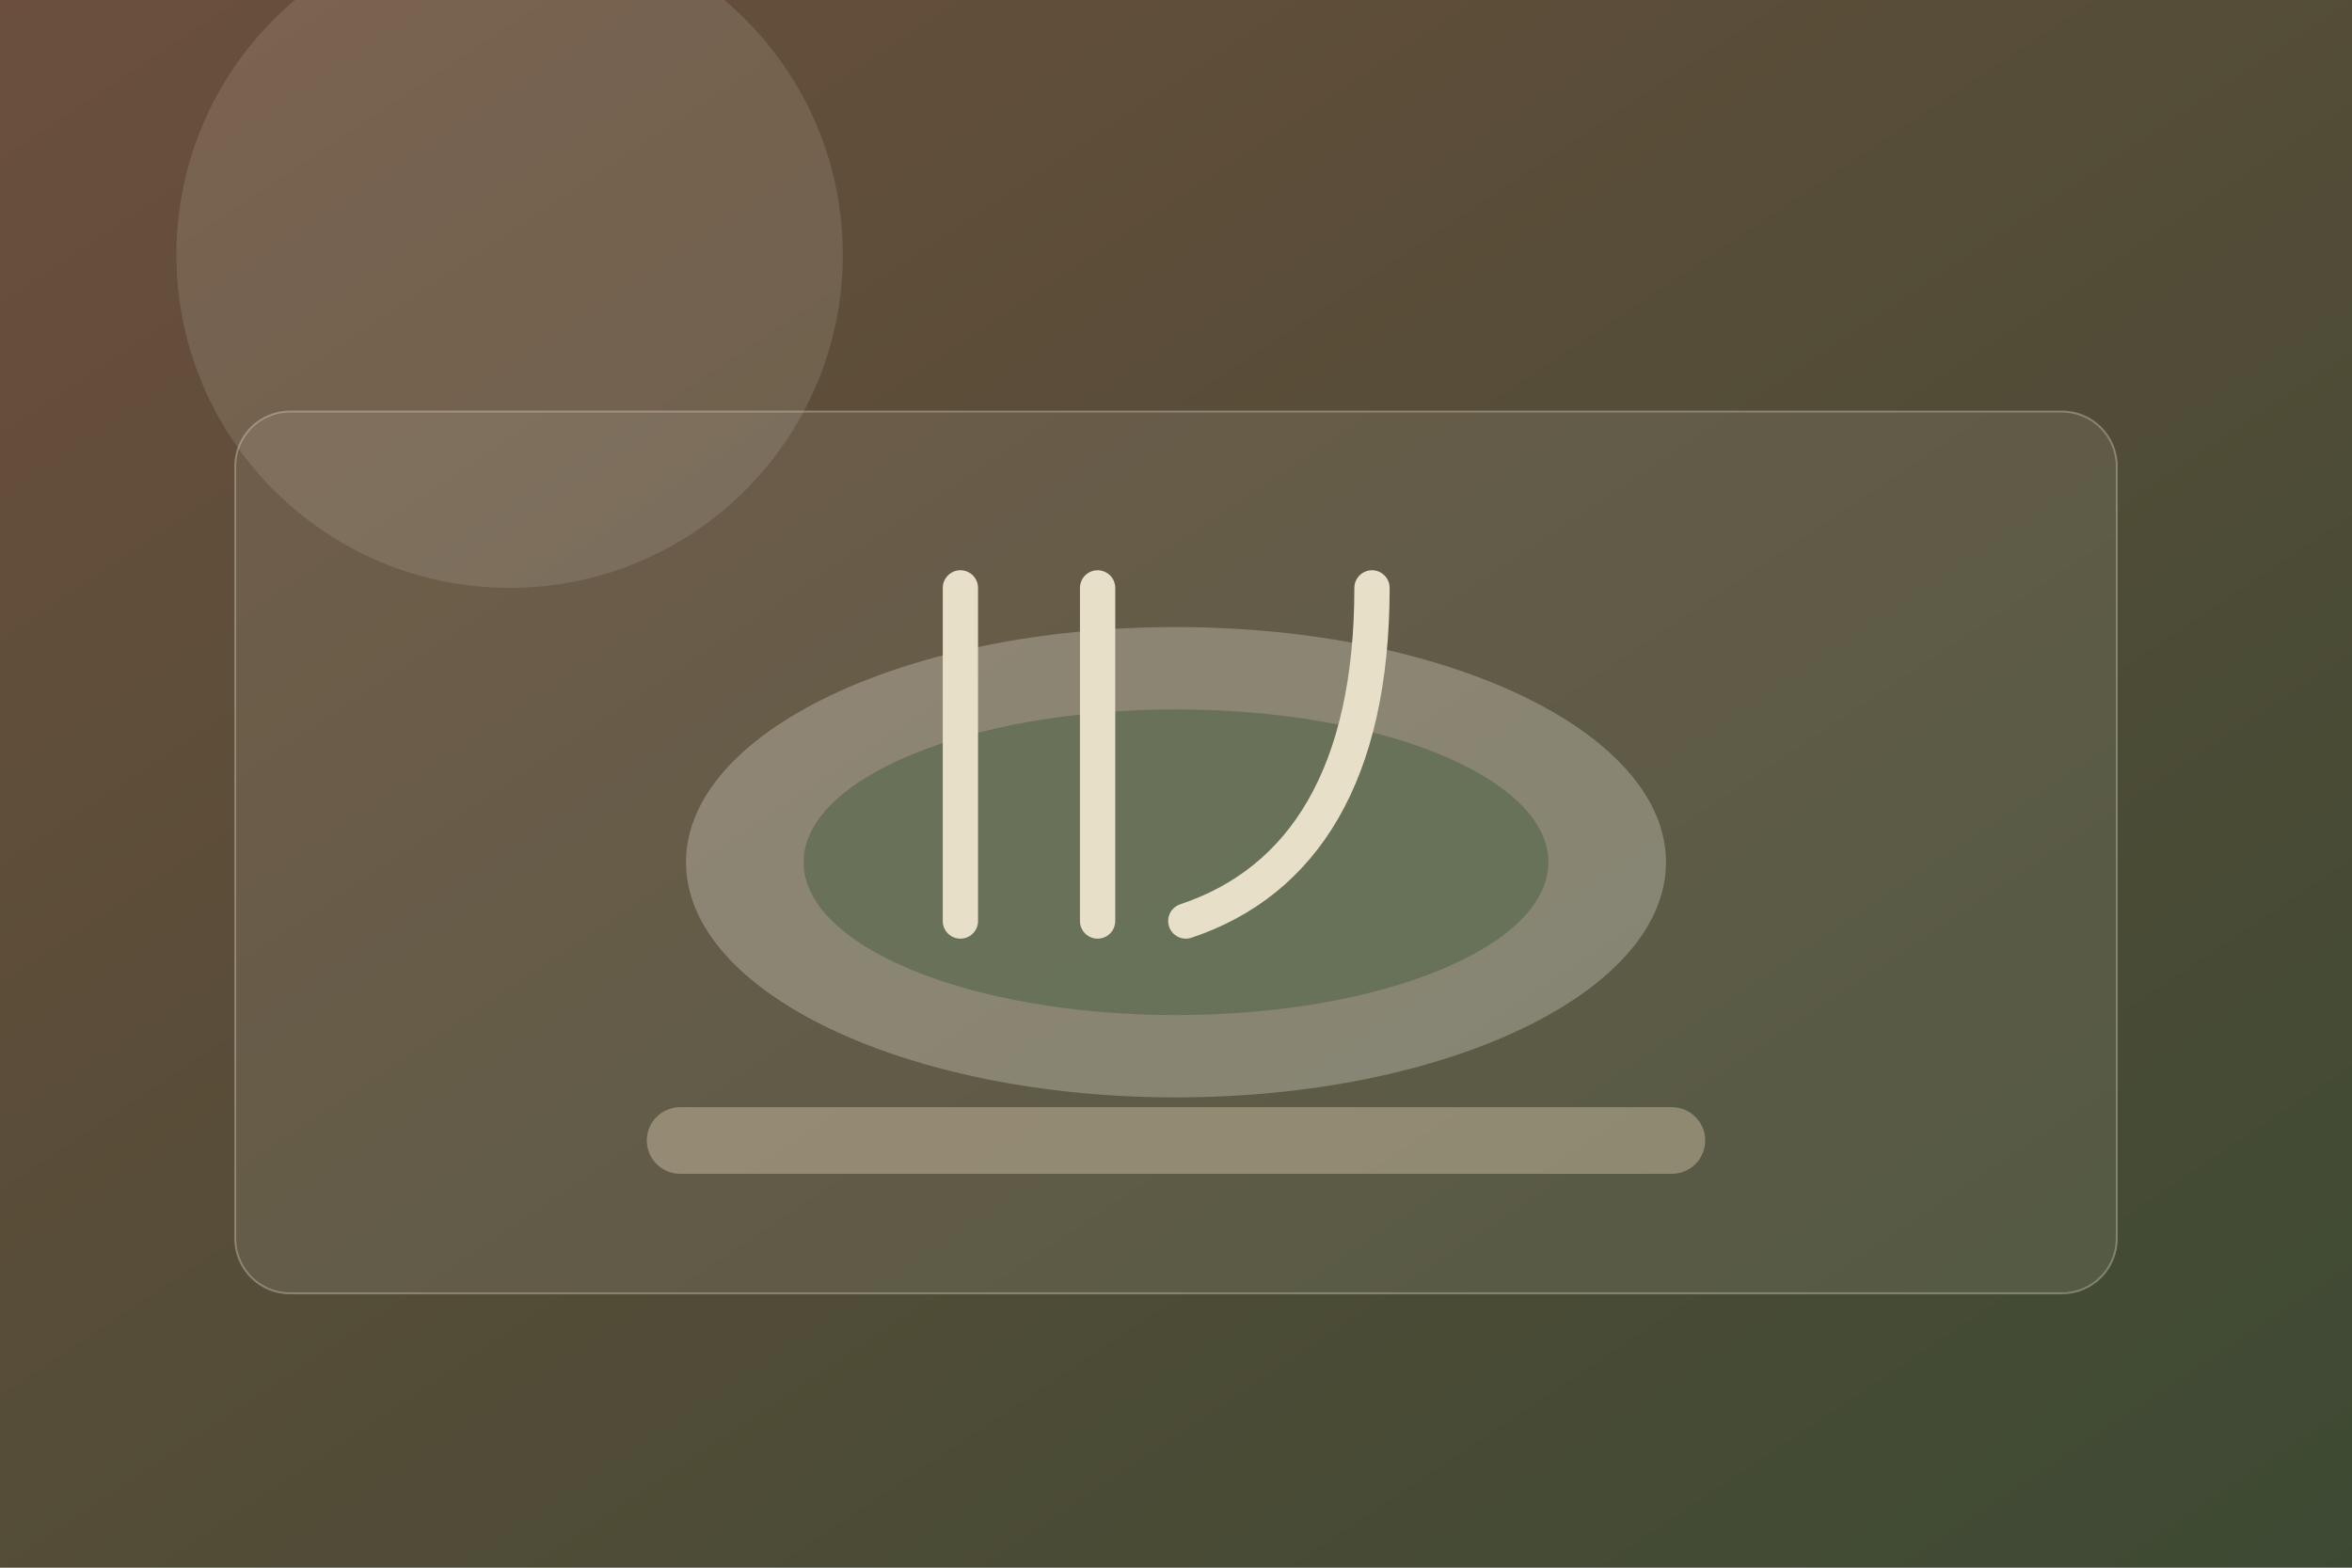
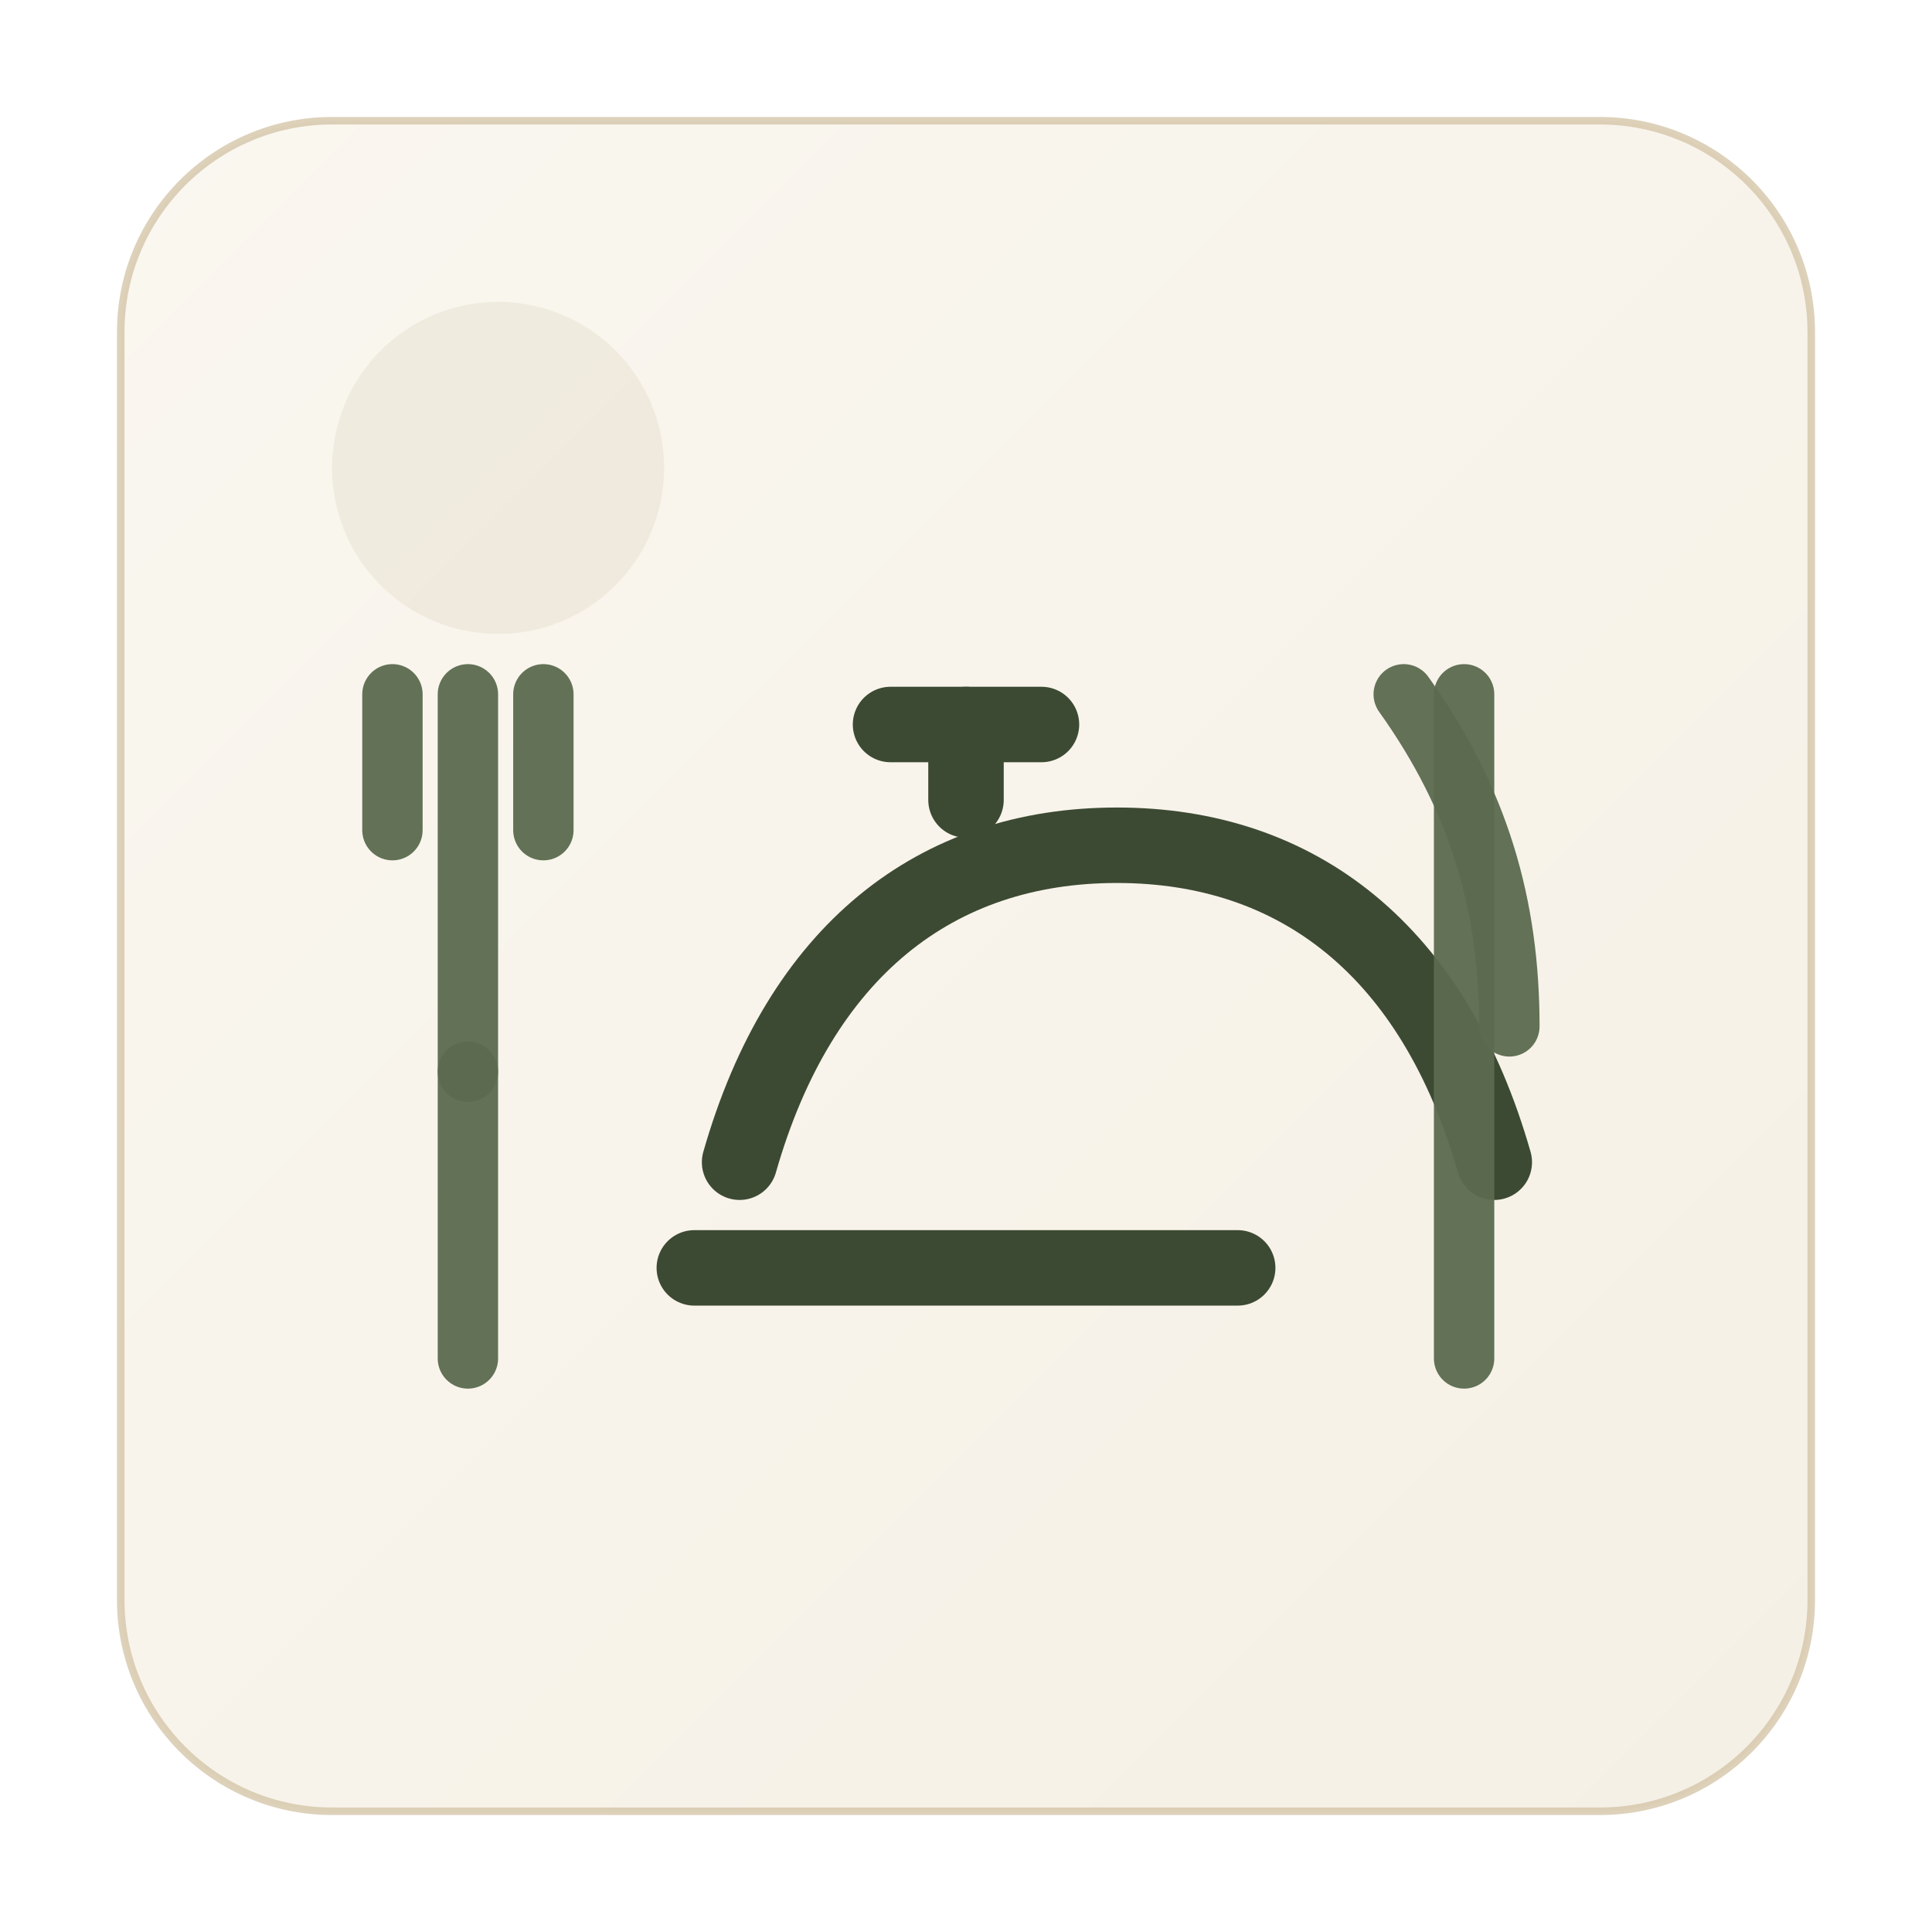
- <svg xmlns="http://www.w3.org/2000/svg" width="1200" height="800" viewBox="0 0 1200 800" role="img" aria-label="Sector restaurantes">
+ <svg xmlns="http://www.w3.org/2000/svg" viewBox="0 0 256 256" role="img" aria-label="Sector restaurantes">
  <defs>
    <linearGradient id="bg" x1="0" y1="0" x2="1" y2="1">
-       <stop offset="0%" stop-color="#6B4F3C" />
-       <stop offset="100%" stop-color="#3D4A33" />
+       <stop offset="0" stop-color="#FAF7F0" />
+       <stop offset="1" stop-color="#F5F0E5" />
    </linearGradient>
  </defs>
-   <rect width="1200" height="800" fill="url(#bg)" />
-   <circle cx="260" cy="130" r="170" fill="#FAF7F0" fill-opacity="0.12" />
-   <rect x="120" y="210" width="960" height="450" rx="28" fill="#FAF7F0" fill-opacity="0.09" stroke="#E8DFC8" stroke-opacity="0.34" />
-   <ellipse cx="600" cy="440" rx="250" ry="120" fill="#F5F0E5" fill-opacity="0.28" />
-   <ellipse cx="600" cy="440" rx="190" ry="78" fill="#5C6B4F" fill-opacity="0.72" />
-   <rect x="330" y="565" width="540" height="34" rx="17" fill="#D4C5A9" fill-opacity="0.45" />
-   <path d="M490 300v170" stroke="#E8DFC8" stroke-width="18" stroke-linecap="round" />
-   <path d="M560 300v170" stroke="#E8DFC8" stroke-width="18" stroke-linecap="round" />
-   <path d="M700 300c0 95-35 150-95 170" fill="none" stroke="#E8DFC8" stroke-width="18" stroke-linecap="round" />
+   <rect x="16" y="16" width="224" height="224" rx="28" fill="url(#bg)" stroke="#D4C5A9" stroke-opacity="0.8" />
+   <circle cx="66" cy="62" r="22" fill="#D4C5A9" fill-opacity="0.22" />
+   <g fill="none" stroke="#3D4A33" stroke-width="10" stroke-linecap="round" stroke-linejoin="round">
+     <path d="M92 168h72" />
+     <path d="M98 154c8-28 26-42 50-42s42 14 50 42" />
+     <path d="M128 96v10" />
+     <path d="M118 96h20" />
+   </g>
+   <g fill="none" stroke="#5C6B4F" stroke-width="8" stroke-linecap="round" stroke-linejoin="round" stroke-opacity="0.95">
+     <path d="M62 92v50" />
+     <path d="M52 92v18" />
+     <path d="M72 92v18" />
+     <path d="M62 142v38" />
+     <path d="M194 92v88" />
+     <path d="M186 92c10 14 14 28 14 44" />
+   </g>
</svg>
